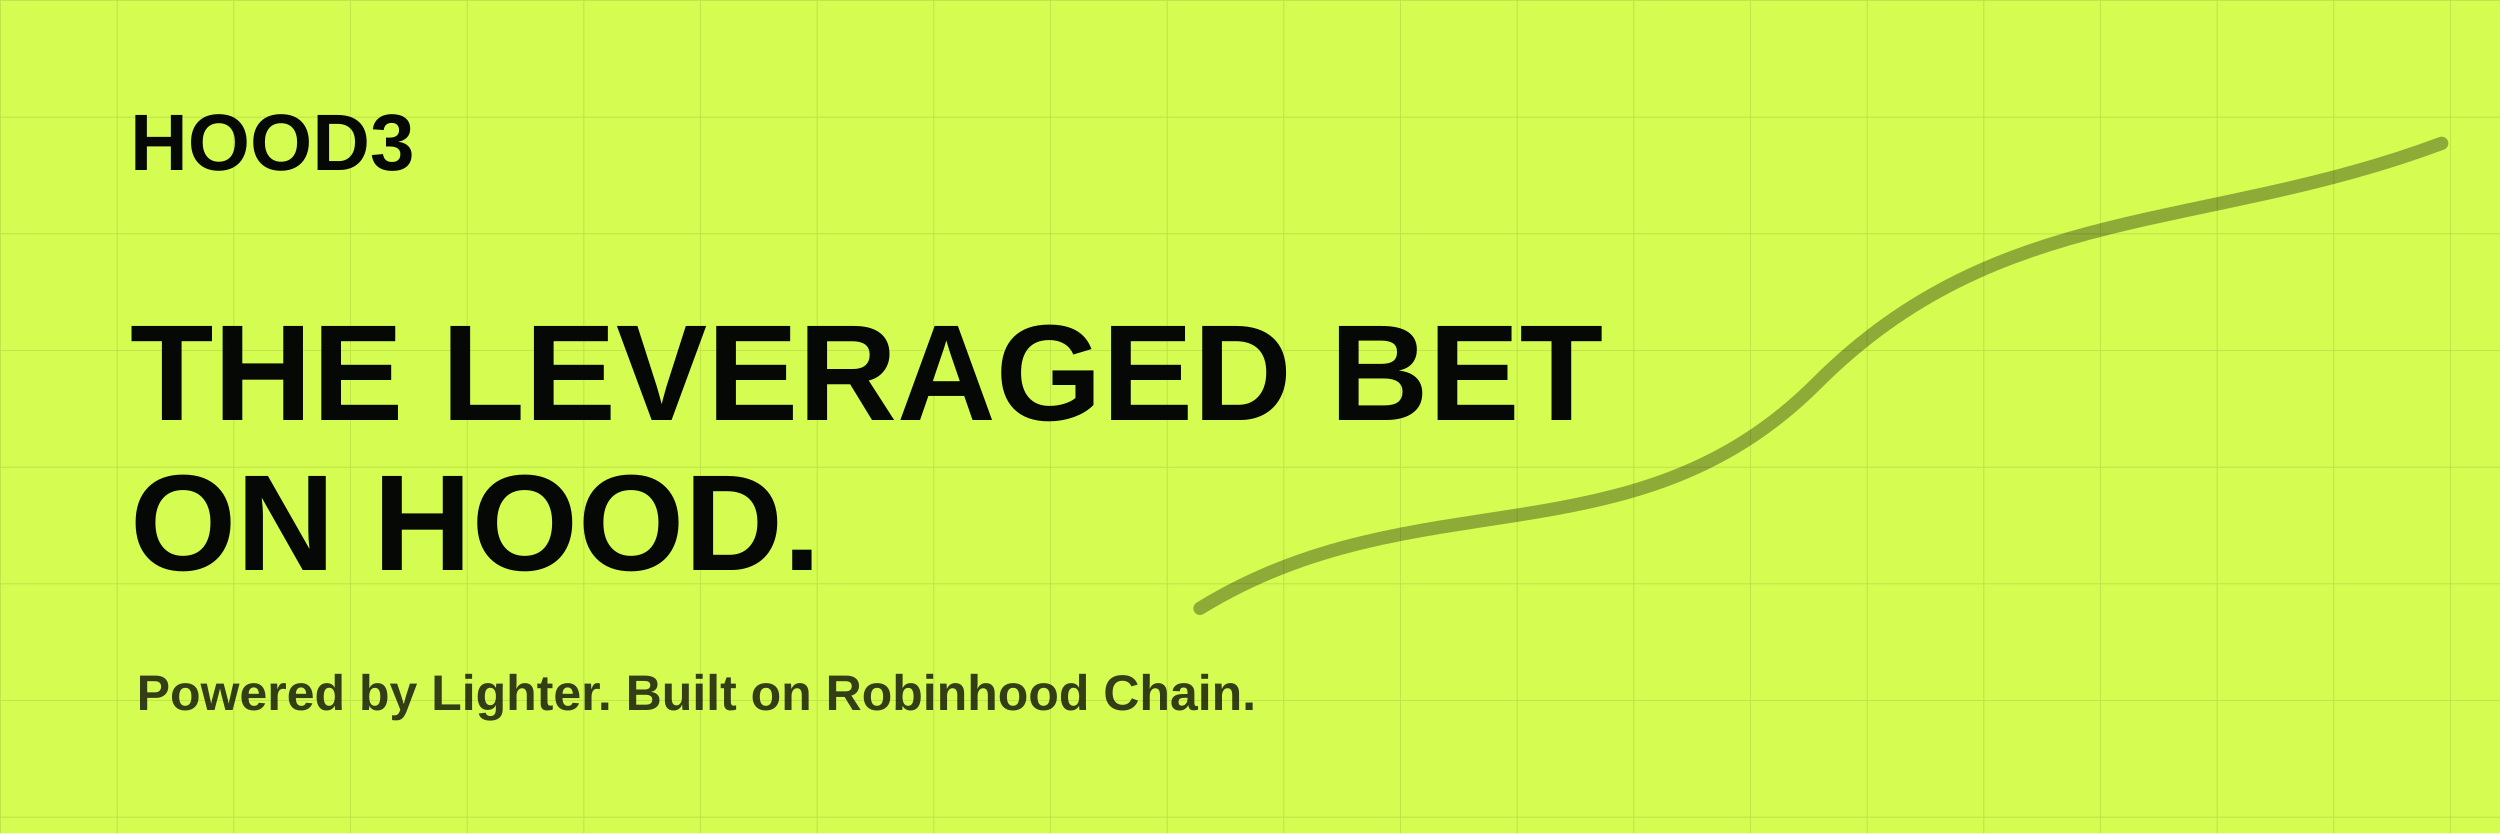
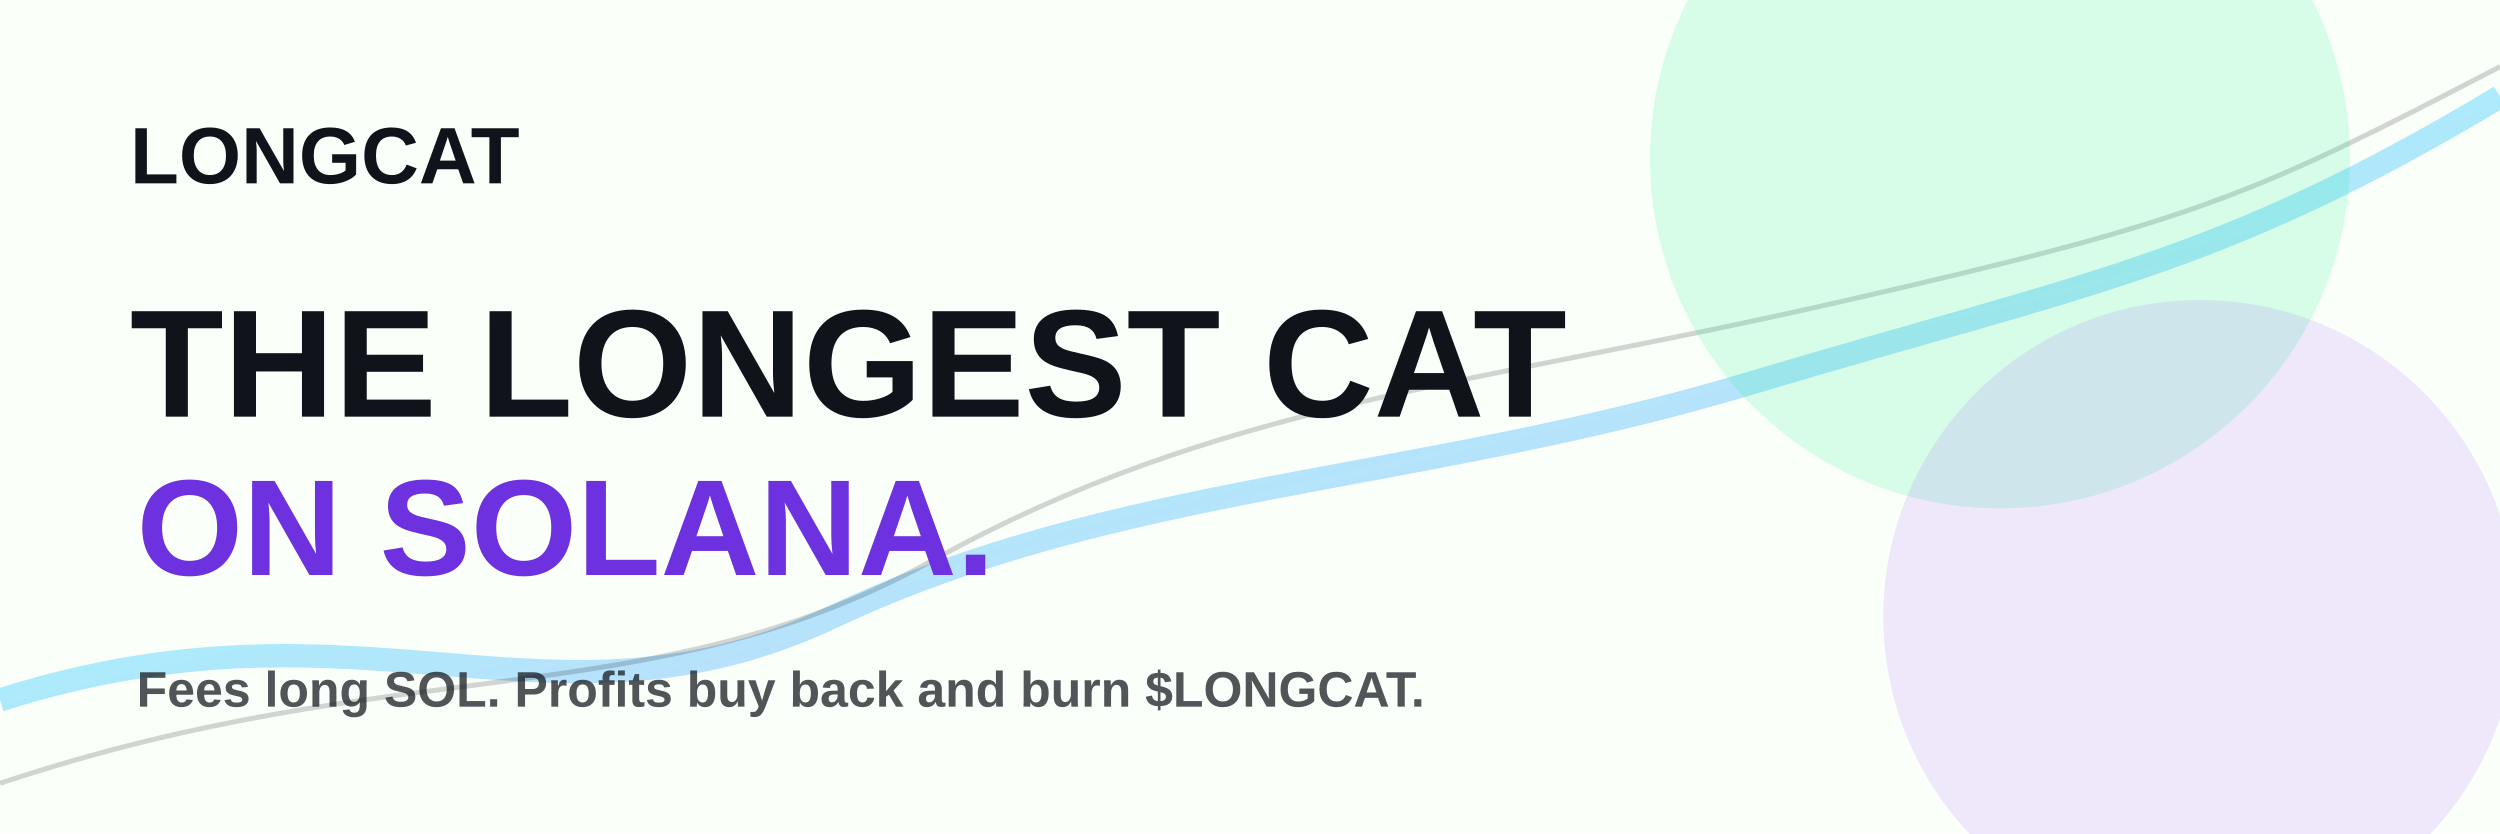
- <svg xmlns="http://www.w3.org/2000/svg" viewBox="0 0 1500 500" role="img" aria-label="Hood3 X banner">
-   <rect width="1500" height="500" fill="#d5fd51" />
+ <svg xmlns="http://www.w3.org/2000/svg" viewBox="0 0 1500 500" role="img" aria-label="Longcat X banner">
  <defs>
-     <pattern id="grid" width="70" height="70" patternUnits="userSpaceOnUse">
-       <path d="M70 0H0V70" fill="none" stroke="#050805" stroke-opacity=".12" stroke-width="1" />
-     </pattern>
+     <linearGradient id="sol" x1="0" x2="1" y1="0" y2="1">
+       <stop offset="0%" stop-color="#14f195" />
+       <stop offset="48%" stop-color="#00c2ff" />
+       <stop offset="100%" stop-color="#9945ff" />
+     </linearGradient>
  </defs>
-   <rect width="1500" height="500" fill="url(#grid)" />
-   <path d="M720 365 C850 285 980 340 1090 230 S1320 140 1465 86" fill="none" stroke="#050805" stroke-width="8" stroke-linecap="round" opacity=".34" />
-   <text x="78" y="102" fill="#050805" font-family="Arial, Helvetica, sans-serif" font-size="48" font-weight="900">HOOD3</text>
-   <text x="78" y="252" fill="#050805" font-family="Arial, Helvetica, sans-serif" font-size="82" font-weight="900">THE LEVERAGED BET</text>
-   <text x="78" y="342" fill="#050805" font-family="Arial, Helvetica, sans-serif" font-size="82" font-weight="900">ON HOOD.</text>
-   <text x="82" y="426" fill="#050805" font-family="Arial, Helvetica, sans-serif" font-size="30" font-weight="900" opacity=".78">Powered by Lighter. Built on Robinhood Chain.</text>
+   <rect width="1500" height="500" fill="#fbfff9" />
+   <path d="M0 420 C220 350 330 450 500 370 S850 290 1050 230 1330 160 1500 58" fill="none" stroke="url(#sol)" stroke-width="14" opacity=".32" />
+   <path d="M0 470 C240 390 390 430 560 336 S880 232 1100 182 1350 118 1500 40" fill="none" stroke="#101319" stroke-width="3" opacity=".18" />
+   <circle cx="1200" cy="95" r="210" fill="#14f195" opacity=".16" />
+   <circle cx="1320" cy="370" r="190" fill="#9945ff" opacity=".13" />
+   <text x="78" y="110" fill="#101319" font-family="Arial, Helvetica, sans-serif" font-size="48" font-weight="900">LONGCAT</text>
+   <text x="78" y="250" fill="#101319" font-family="Arial, Helvetica, sans-serif" font-size="92" font-weight="900">THE LONGEST CAT</text>
+   <text x="82" y="345" fill="#6d31df" font-family="Arial, Helvetica, sans-serif" font-size="82" font-weight="900">ON SOLANA.</text>
+   <text x="82" y="424" fill="#101319" font-family="Arial, Helvetica, sans-serif" font-size="30" font-weight="900" opacity=".72">Fees long SOL. Profits buy back and burn $LONGCAT.</text>
</svg>
